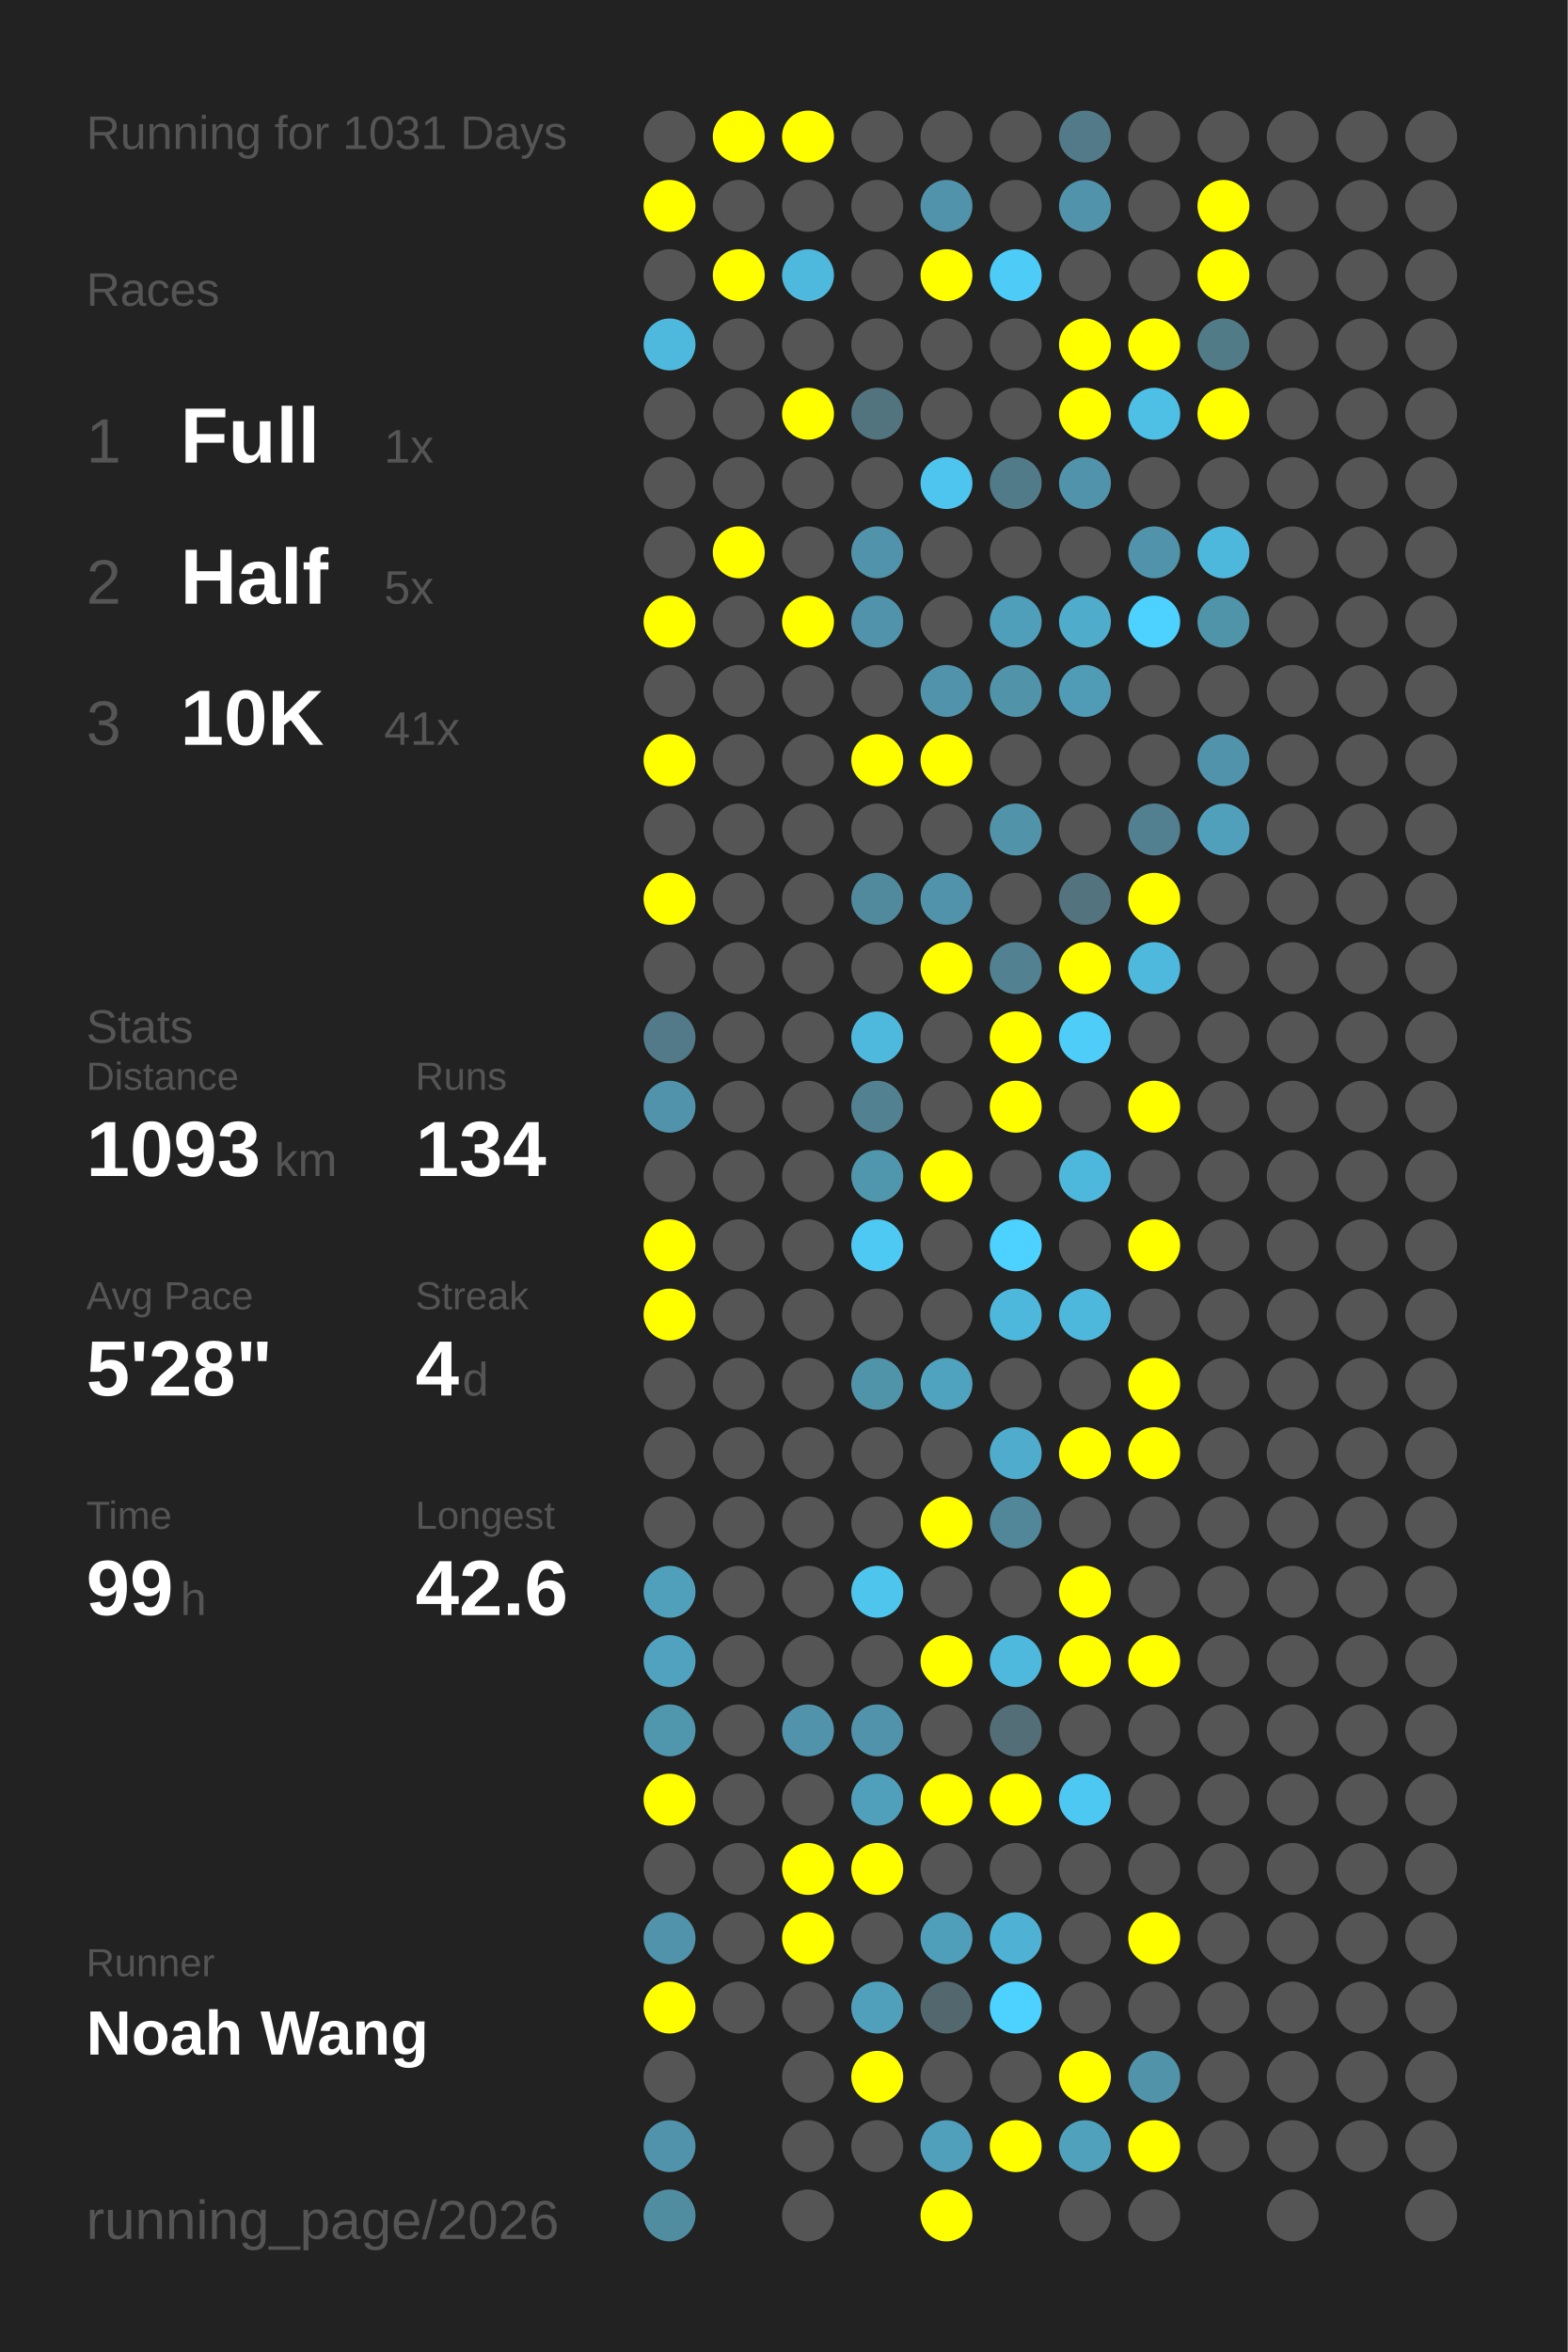
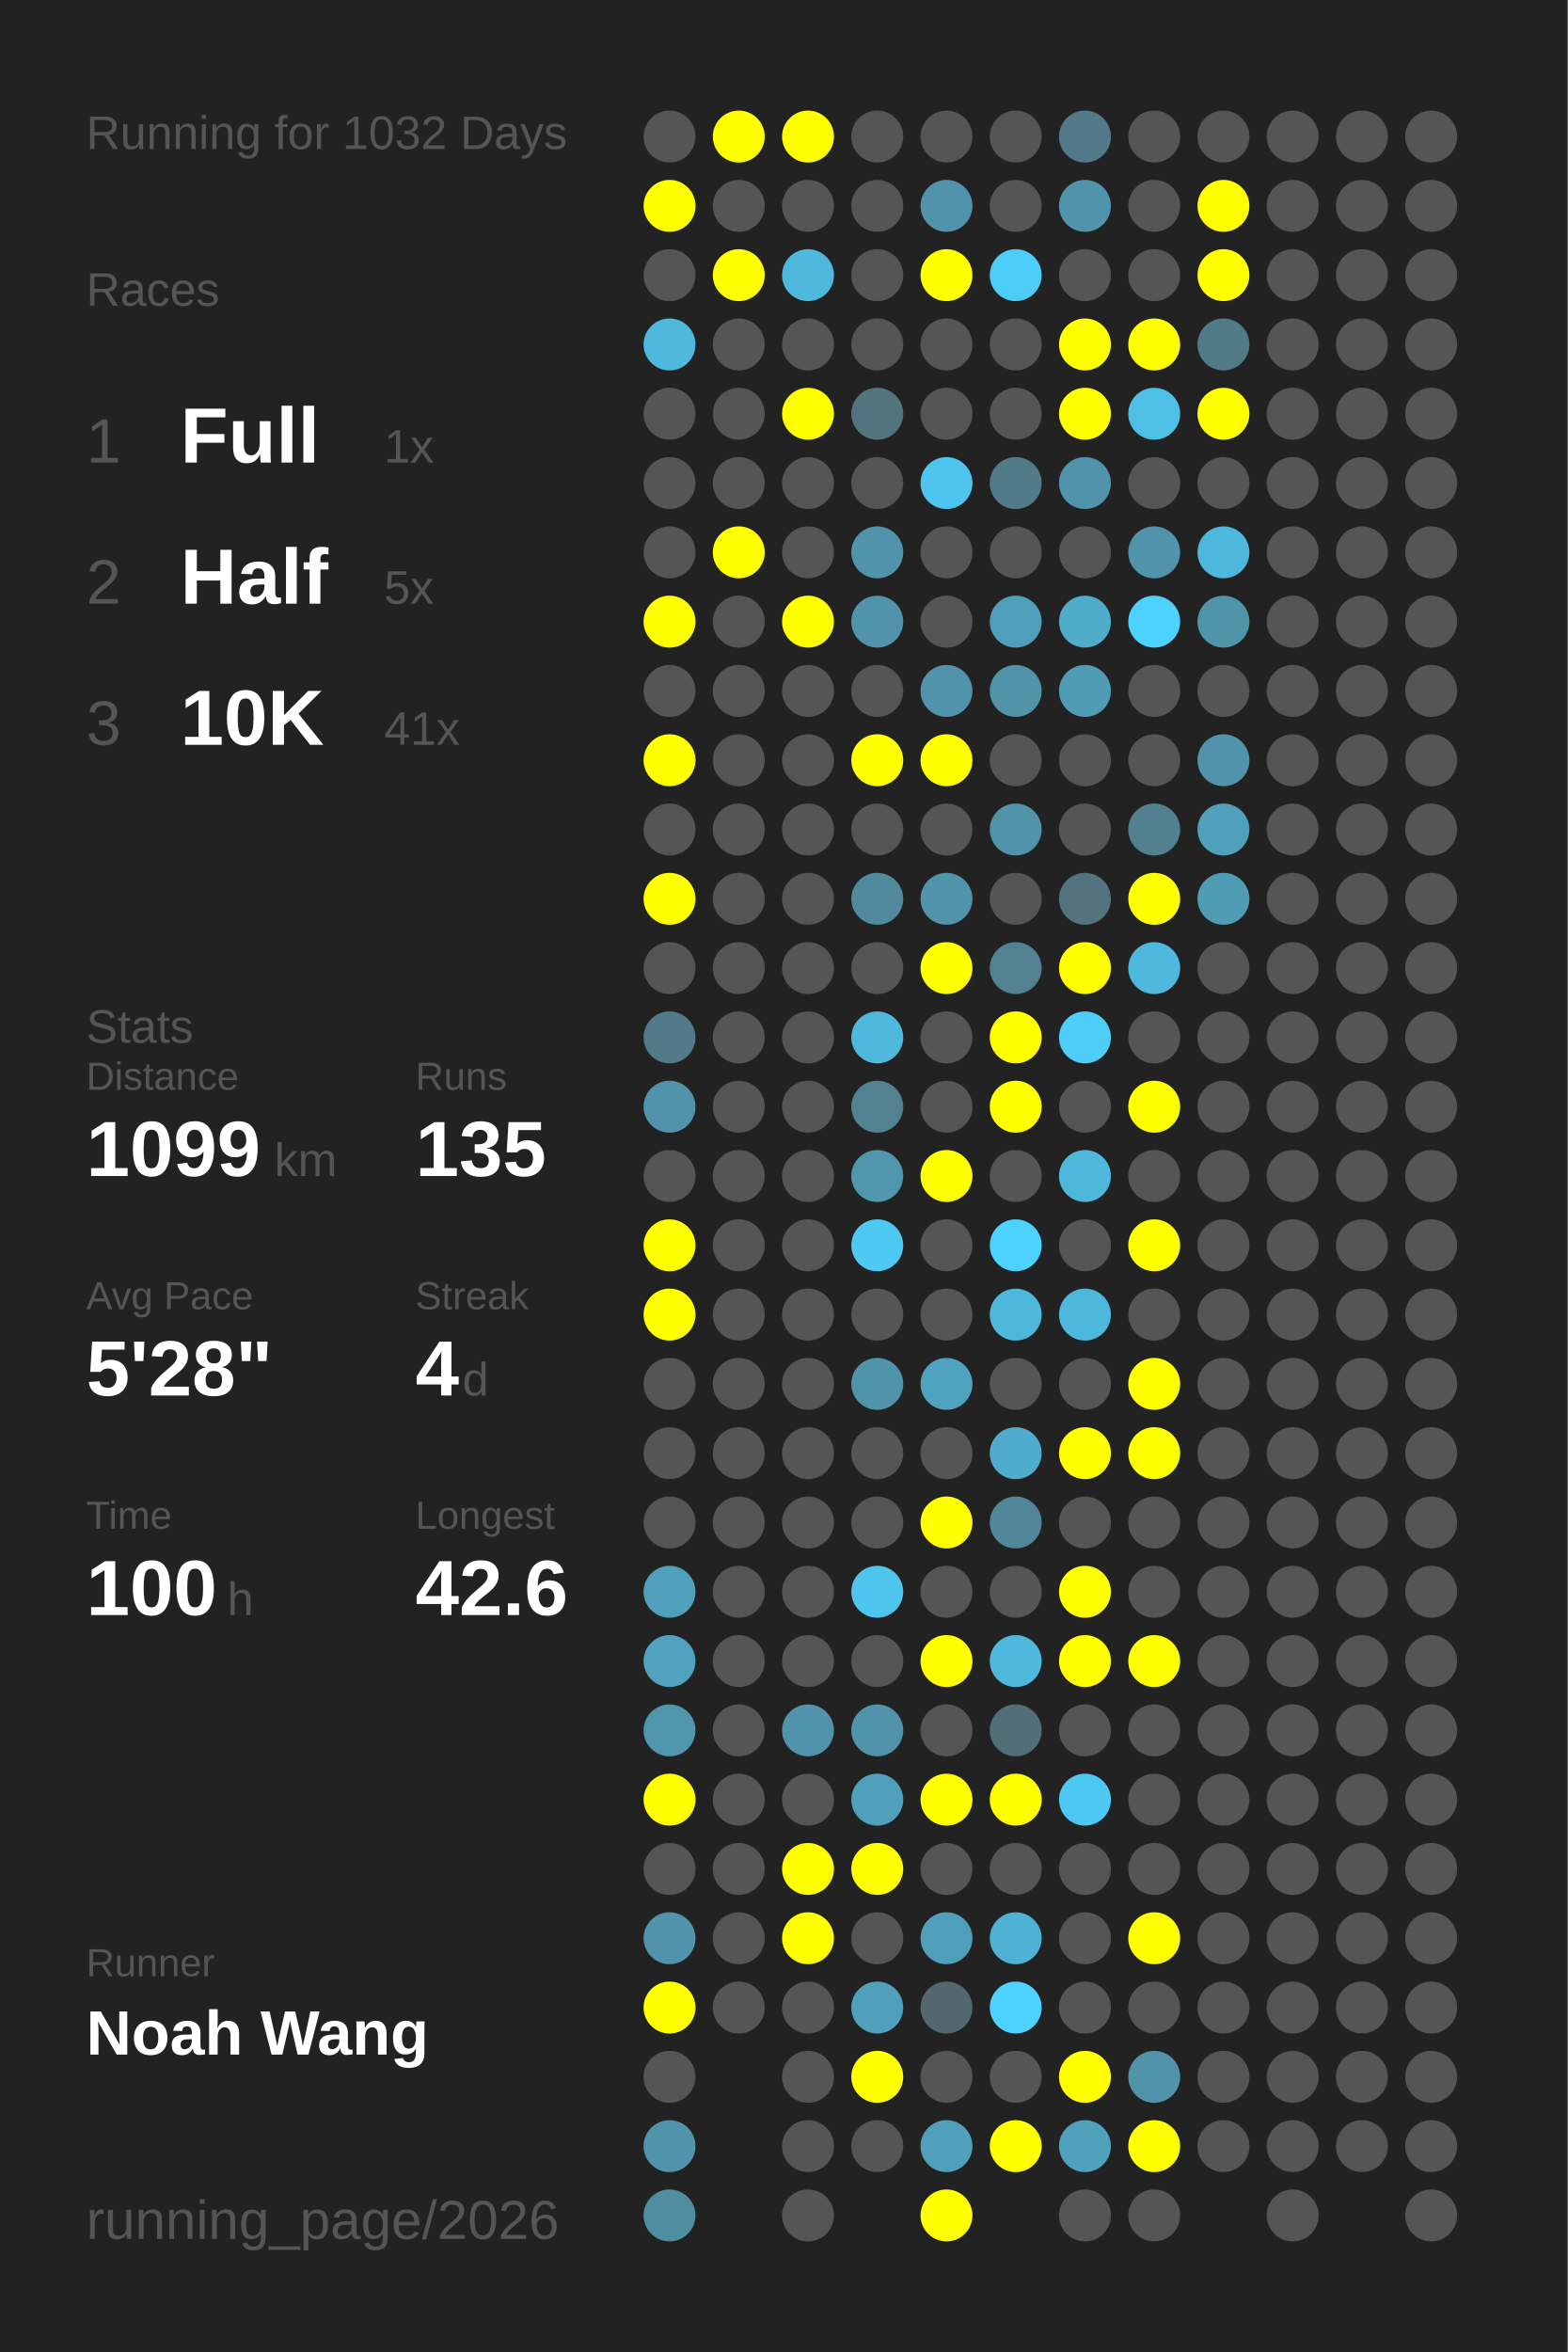
<svg xmlns="http://www.w3.org/2000/svg" baseProfile="full" height="300mm" version="1.1" viewBox="0,0,200,300" width="200mm">
  <defs />
  <rect fill="#222222" height="300" width="200" x="0" y="0" />
-   <text fill="#555555" style="font-size:6px; font-family:Arial;" x="11" y="19">Running for 1031 Days</text>
+   <text fill="#555555" style="font-size:6px; font-family:Arial;" x="11" y="19">Running for 1032 Days</text>
  <text fill="#555555" style="font-size:6px; font-family:Arial;" x="11" y="39">Races</text>
  <text fill="#555555" style="font-size:8px; font-family:Arial;" x="11" y="59">1</text>
  <text fill="#FFFFFF" style="font-size:10px; font-family:Arial; font-weight:bold;" x="23" y="59">Full</text>
  <text fill="#555555" style="font-size:6px; font-family:Arial;" x="49" y="59">1x</text>
  <text fill="#555555" style="font-size:8px; font-family:Arial;" x="11" y="77">2</text>
  <text fill="#FFFFFF" style="font-size:10px; font-family:Arial; font-weight:bold;" x="23" y="77">Half</text>
  <text fill="#555555" style="font-size:6px; font-family:Arial;" x="49" y="77">5x</text>
  <text fill="#555555" style="font-size:8px; font-family:Arial;" x="11" y="95">3</text>
  <text fill="#FFFFFF" style="font-size:10px; font-family:Arial; font-weight:bold;" x="23" y="95">10K</text>
  <text fill="#555555" style="font-size:6px; font-family:Arial;" x="49" y="95">41x</text>
  <text fill="#555555" style="font-size:6px; font-family:Arial;" x="11" y="133">Stats</text>
  <text fill="#555555" style="font-size:5px; font-family:Arial;" x="11" y="139">Distance</text>
-   <text fill="#FFFFFF" style="font-size:10px; font-family:Arial; font-weight:bold;" x="11" y="150">1093</text>
+   <text fill="#FFFFFF" style="font-size:10px; font-family:Arial; font-weight:bold;" x="11" y="150">1099</text>
  <text fill="#555555" style="font-size:6px; font-family:Arial;" x="35" y="150">km</text>
  <text fill="#555555" style="font-size:5px; font-family:Arial;" x="53" y="139">Runs</text>
-   <text fill="#FFFFFF" style="font-size:10px; font-family:Arial; font-weight:bold;" x="53" y="150">134</text>
+   <text fill="#FFFFFF" style="font-size:10px; font-family:Arial; font-weight:bold;" x="53" y="150">135</text>
  <text fill="#555555" style="font-size:5px; font-family:Arial;" x="11" y="167">Avg Pace</text>
  <text fill="#FFFFFF" style="font-size:10px; font-family:Arial; font-weight:bold;" x="11" y="178">5'28"</text>
  <text fill="#555555" style="font-size:5px; font-family:Arial;" x="53" y="167">Streak</text>
  <text fill="#FFFFFF" style="font-size:10px; font-family:Arial; font-weight:bold;" x="53" y="178">4</text>
  <text fill="#555555" style="font-size:6px; font-family:Arial;" x="59" y="178">d</text>
  <text fill="#555555" style="font-size:5px; font-family:Arial;" x="11" y="195">Time</text>
-   <text fill="#FFFFFF" style="font-size:10px; font-family:Arial; font-weight:bold;" x="11" y="206">99</text>
-   <text fill="#555555" style="font-size:6px; font-family:Arial;" x="23" y="206">h</text>
+   <text fill="#FFFFFF" style="font-size:10px; font-family:Arial; font-weight:bold;" x="11" y="206">100</text>
+   <text fill="#555555" style="font-size:6px; font-family:Arial;" x="29" y="206">h</text>
  <text fill="#555555" style="font-size:5px; font-family:Arial;" x="53" y="195">Longest</text>
  <text fill="#FFFFFF" style="font-size:10px; font-family:Arial; font-weight:bold;" x="53" y="206">42.6</text>
  <text fill="#555555" style="font-size:5px; font-family:Arial;" x="11" y="252.065">Runner</text>
  <text fill="#FFFFFF" style="font-size:8px; font-family:Arial; font-weight:bold;" x="11" y="262.065">Noah Wang</text>
  <text fill="#555555" style="font-size:7px; font-family:Arial;" x="11" y="285.581">running_page/2026</text>
  <circle cx="85.417" cy="17.419" fill="#555555" r="3.312" />
  <circle cx="85.417" cy="26.258" fill="#FFFF00" r="3.312" />
  <circle cx="85.417" cy="35.097" fill="#555555" r="3.312" />
  <circle cx="85.417" cy="43.935" fill="#4eb9dd" r="3.312" />
  <circle cx="85.417" cy="52.774" fill="#555555" r="3.312" />
  <circle cx="85.417" cy="61.613" fill="#555555" r="3.312" />
  <circle cx="85.417" cy="70.452" fill="#555555" r="3.312" />
  <circle cx="85.417" cy="79.29" fill="#FFFF00" r="3.312" />
  <circle cx="85.417" cy="88.129" fill="#555555" r="3.312" />
  <circle cx="85.417" cy="96.968" fill="#FFFF00" r="3.312" />
  <circle cx="85.417" cy="105.806" fill="#555555" r="3.312" />
  <circle cx="85.417" cy="114.645" fill="#FFFF00" r="3.312" />
  <circle cx="85.417" cy="123.484" fill="#555555" r="3.312" />
  <circle cx="85.417" cy="132.323" fill="#527a88" r="3.312" />
  <circle cx="85.417" cy="141.161" fill="#5093aa" r="3.312" />
  <circle cx="85.417" cy="150" fill="#555555" r="3.312" />
  <circle cx="85.417" cy="158.839" fill="#FFFF00" r="3.312" />
  <circle cx="85.417" cy="167.677" fill="#FFFF00" r="3.312" />
  <circle cx="85.417" cy="176.516" fill="#555555" r="3.312" />
  <circle cx="85.417" cy="185.355" fill="#555555" r="3.312" />
  <circle cx="85.417" cy="194.194" fill="#555555" r="3.312" />
  <circle cx="85.417" cy="203.032" fill="#50a0bb" r="3.312" />
  <circle cx="85.417" cy="211.871" fill="#50a2be" r="3.312" />
  <circle cx="85.417" cy="220.71" fill="#5096ad" r="3.312" />
  <circle cx="85.417" cy="229.548" fill="#FFFF00" r="3.312" />
  <circle cx="85.417" cy="238.387" fill="#555555" r="3.312" />
  <circle cx="85.417" cy="247.226" fill="#5093aa" r="3.312" />
  <circle cx="85.417" cy="256.065" fill="#FFFF00" r="3.312" />
  <circle cx="85.417" cy="264.903" fill="#555555" r="3.312" />
  <circle cx="85.417" cy="273.742" fill="#5093aa" r="3.312" />
  <circle cx="85.417" cy="282.581" fill="#518da1" r="3.312" />
  <circle cx="94.25" cy="17.419" fill="#FFFF00" r="3.312" />
  <circle cx="94.25" cy="26.258" fill="#555555" r="3.312" />
  <circle cx="94.25" cy="35.097" fill="#FFFF00" r="3.312" />
  <circle cx="94.25" cy="43.935" fill="#555555" r="3.312" />
  <circle cx="94.25" cy="52.774" fill="#555555" r="3.312" />
  <circle cx="94.25" cy="61.613" fill="#555555" r="3.312" />
  <circle cx="94.25" cy="70.452" fill="#FFFF00" r="3.312" />
  <circle cx="94.25" cy="79.29" fill="#555555" r="3.312" />
  <circle cx="94.25" cy="88.129" fill="#555555" r="3.312" />
  <circle cx="94.25" cy="96.968" fill="#555555" r="3.312" />
  <circle cx="94.25" cy="105.806" fill="#555555" r="3.312" />
  <circle cx="94.25" cy="114.645" fill="#555555" r="3.312" />
  <circle cx="94.25" cy="123.484" fill="#555555" r="3.312" />
  <circle cx="94.25" cy="132.323" fill="#555555" r="3.312" />
  <circle cx="94.25" cy="141.161" fill="#555555" r="3.312" />
  <circle cx="94.25" cy="150" fill="#555555" r="3.312" />
  <circle cx="94.25" cy="158.839" fill="#555555" r="3.312" />
  <circle cx="94.25" cy="167.677" fill="#555555" r="3.312" />
  <circle cx="94.25" cy="176.516" fill="#555555" r="3.312" />
  <circle cx="94.25" cy="185.355" fill="#555555" r="3.312" />
  <circle cx="94.25" cy="194.194" fill="#555555" r="3.312" />
  <circle cx="94.25" cy="203.032" fill="#555555" r="3.312" />
  <circle cx="94.25" cy="211.871" fill="#555555" r="3.312" />
  <circle cx="94.25" cy="220.71" fill="#555555" r="3.312" />
  <circle cx="94.25" cy="229.548" fill="#555555" r="3.312" />
  <circle cx="94.25" cy="238.387" fill="#555555" r="3.312" />
  <circle cx="94.25" cy="247.226" fill="#555555" r="3.312" />
  <circle cx="94.25" cy="256.065" fill="#555555" r="3.312" />
  <circle cx="103.083" cy="17.419" fill="#FFFF00" r="3.312" />
  <circle cx="103.083" cy="26.258" fill="#555555" r="3.312" />
  <circle cx="103.083" cy="35.097" fill="#4eb9dd" r="3.312" />
  <circle cx="103.083" cy="43.935" fill="#555555" r="3.312" />
  <circle cx="103.083" cy="52.774" fill="#FFFF00" r="3.312" />
  <circle cx="103.083" cy="61.613" fill="#555555" r="3.312" />
  <circle cx="103.083" cy="70.452" fill="#555555" r="3.312" />
  <circle cx="103.083" cy="79.29" fill="#FFFF00" r="3.312" />
  <circle cx="103.083" cy="88.129" fill="#555555" r="3.312" />
  <circle cx="103.083" cy="96.968" fill="#555555" r="3.312" />
  <circle cx="103.083" cy="105.806" fill="#555555" r="3.312" />
  <circle cx="103.083" cy="114.645" fill="#555555" r="3.312" />
  <circle cx="103.083" cy="123.484" fill="#555555" r="3.312" />
  <circle cx="103.083" cy="132.323" fill="#555555" r="3.312" />
  <circle cx="103.083" cy="141.161" fill="#555555" r="3.312" />
  <circle cx="103.083" cy="150" fill="#555555" r="3.312" />
  <circle cx="103.083" cy="158.839" fill="#555555" r="3.312" />
  <circle cx="103.083" cy="167.677" fill="#555555" r="3.312" />
  <circle cx="103.083" cy="176.516" fill="#555555" r="3.312" />
  <circle cx="103.083" cy="185.355" fill="#555555" r="3.312" />
  <circle cx="103.083" cy="194.194" fill="#555555" r="3.312" />
  <circle cx="103.083" cy="203.032" fill="#555555" r="3.312" />
  <circle cx="103.083" cy="211.871" fill="#555555" r="3.312" />
  <circle cx="103.083" cy="220.71" fill="#5093aa" r="3.312" />
  <circle cx="103.083" cy="229.548" fill="#555555" r="3.312" />
  <circle cx="103.083" cy="238.387" fill="#FFFF00" r="3.312" />
  <circle cx="103.083" cy="247.226" fill="#FFFF00" r="3.312" />
  <circle cx="103.083" cy="256.065" fill="#555555" r="3.312" />
  <circle cx="103.083" cy="264.903" fill="#555555" r="3.312" />
  <circle cx="103.083" cy="273.742" fill="#555555" r="3.312" />
  <circle cx="103.083" cy="282.581" fill="#555555" r="3.312" />
  <circle cx="111.917" cy="17.419" fill="#555555" r="3.312" />
  <circle cx="111.917" cy="26.258" fill="#555555" r="3.312" />
  <circle cx="111.917" cy="35.097" fill="#555555" r="3.312" />
  <circle cx="111.917" cy="43.935" fill="#555555" r="3.312" />
  <circle cx="111.917" cy="52.774" fill="#52747f" r="3.312" />
  <circle cx="111.917" cy="61.613" fill="#555555" r="3.312" />
  <circle cx="111.917" cy="70.452" fill="#5093aa" r="3.312" />
  <circle cx="111.917" cy="79.29" fill="#5093aa" r="3.312" />
  <circle cx="111.917" cy="88.129" fill="#555555" r="3.312" />
  <circle cx="111.917" cy="96.968" fill="#FFFF00" r="3.312" />
  <circle cx="111.917" cy="105.806" fill="#555555" r="3.312" />
  <circle cx="111.917" cy="114.645" fill="#518a9d" r="3.312" />
  <circle cx="111.917" cy="123.484" fill="#555555" r="3.312" />
  <circle cx="111.917" cy="132.323" fill="#4eb9dd" r="3.312" />
  <circle cx="111.917" cy="141.161" fill="#528191" r="3.312" />
  <circle cx="111.917" cy="150" fill="#5096ad" r="3.312" />
  <circle cx="111.917" cy="158.839" fill="#4dc9f3" r="3.312" />
  <circle cx="111.917" cy="167.677" fill="#555555" r="3.312" />
  <circle cx="111.917" cy="176.516" fill="#5094aa" r="3.312" />
  <circle cx="111.917" cy="185.355" fill="#555555" r="3.312" />
  <circle cx="111.917" cy="194.194" fill="#555555" r="3.312" />
  <circle cx="111.917" cy="203.032" fill="#4dc5ed" r="3.312" />
  <circle cx="111.917" cy="211.871" fill="#555555" r="3.312" />
  <circle cx="111.917" cy="220.71" fill="#5093aa" r="3.312" />
  <circle cx="111.917" cy="229.548" fill="#50a0bb" r="3.312" />
  <circle cx="111.917" cy="238.387" fill="#FFFF00" r="3.312" />
  <circle cx="111.917" cy="247.226" fill="#555555" r="3.312" />
  <circle cx="111.917" cy="256.065" fill="#50a0bb" r="3.312" />
  <circle cx="111.917" cy="264.903" fill="#FFFF00" r="3.312" />
  <circle cx="111.917" cy="273.742" fill="#555555" r="3.312" />
  <circle cx="120.75" cy="17.419" fill="#555555" r="3.312" />
  <circle cx="120.75" cy="26.258" fill="#5093aa" r="3.312" />
  <circle cx="120.75" cy="35.097" fill="#FFFF00" r="3.312" />
  <circle cx="120.75" cy="43.935" fill="#555555" r="3.312" />
  <circle cx="120.75" cy="52.774" fill="#555555" r="3.312" />
  <circle cx="120.75" cy="61.613" fill="#4dc5ee" r="3.312" />
  <circle cx="120.75" cy="70.452" fill="#555555" r="3.312" />
  <circle cx="120.75" cy="79.29" fill="#555555" r="3.312" />
  <circle cx="120.75" cy="88.129" fill="#5093aa" r="3.312" />
  <circle cx="120.75" cy="96.968" fill="#FFFF00" r="3.312" />
  <circle cx="120.75" cy="105.806" fill="#555555" r="3.312" />
  <circle cx="120.75" cy="114.645" fill="#5093aa" r="3.312" />
  <circle cx="120.75" cy="123.484" fill="#FFFF00" r="3.312" />
  <circle cx="120.75" cy="132.323" fill="#555555" r="3.312" />
  <circle cx="120.75" cy="141.161" fill="#555555" r="3.312" />
  <circle cx="120.75" cy="150" fill="#FFFF00" r="3.312" />
  <circle cx="120.75" cy="158.839" fill="#555555" r="3.312" />
  <circle cx="120.75" cy="167.677" fill="#555555" r="3.312" />
  <circle cx="120.75" cy="176.516" fill="#4fa3bf" r="3.312" />
  <circle cx="120.75" cy="185.355" fill="#555555" r="3.312" />
  <circle cx="120.75" cy="194.194" fill="#FFFF00" r="3.312" />
  <circle cx="120.75" cy="203.032" fill="#555555" r="3.312" />
  <circle cx="120.75" cy="211.871" fill="#FFFF00" r="3.312" />
  <circle cx="120.75" cy="220.71" fill="#555555" r="3.312" />
  <circle cx="120.75" cy="229.548" fill="#FFFF00" r="3.312" />
  <circle cx="120.75" cy="238.387" fill="#555555" r="3.312" />
  <circle cx="120.75" cy="247.226" fill="#509fba" r="3.312" />
  <circle cx="120.75" cy="256.065" fill="#53676e" r="3.312" />
  <circle cx="120.75" cy="264.903" fill="#555555" r="3.312" />
  <circle cx="120.75" cy="273.742" fill="#50a0bb" r="3.312" />
  <circle cx="120.75" cy="282.581" fill="#FFFF00" r="3.312" />
  <circle cx="129.583" cy="17.419" fill="#555555" r="3.312" />
  <circle cx="129.583" cy="26.258" fill="#555555" r="3.312" />
  <circle cx="129.583" cy="35.097" fill="#4dccf7" r="3.312" />
  <circle cx="129.583" cy="43.935" fill="#555555" r="3.312" />
  <circle cx="129.583" cy="52.774" fill="#555555" r="3.312" />
  <circle cx="129.583" cy="61.613" fill="#527b89" r="3.312" />
  <circle cx="129.583" cy="70.452" fill="#555555" r="3.312" />
  <circle cx="129.583" cy="79.29" fill="#509fba" r="3.312" />
  <circle cx="129.583" cy="88.129" fill="#5193a9" r="3.312" />
  <circle cx="129.583" cy="96.968" fill="#555555" r="3.312" />
  <circle cx="129.583" cy="105.806" fill="#5193a9" r="3.312" />
  <circle cx="129.583" cy="114.645" fill="#555555" r="3.312" />
  <circle cx="129.583" cy="123.484" fill="#528192" r="3.312" />
  <circle cx="129.583" cy="132.323" fill="#FFFF00" r="3.312" />
  <circle cx="129.583" cy="141.161" fill="#FFFF00" r="3.312" />
  <circle cx="129.583" cy="150" fill="#555555" r="3.312" />
  <circle cx="129.583" cy="158.839" fill="#4dd1fe" r="3.312" />
  <circle cx="129.583" cy="167.677" fill="#4eb8dc" r="3.312" />
  <circle cx="129.583" cy="176.516" fill="#555555" r="3.312" />
  <circle cx="129.583" cy="185.355" fill="#4faccc" r="3.312" />
  <circle cx="129.583" cy="194.194" fill="#518799" r="3.312" />
  <circle cx="129.583" cy="203.032" fill="#555555" r="3.312" />
  <circle cx="129.583" cy="211.871" fill="#4eb9dd" r="3.312" />
  <circle cx="129.583" cy="220.71" fill="#536e77" r="3.312" />
  <circle cx="129.583" cy="229.548" fill="#FFFF00" r="3.312" />
  <circle cx="129.583" cy="238.387" fill="#555555" r="3.312" />
  <circle cx="129.583" cy="247.226" fill="#4fb2d4" r="3.312" />
  <circle cx="129.583" cy="256.065" fill="#4dd1fe" r="3.312" />
  <circle cx="129.583" cy="264.903" fill="#555555" r="3.312" />
  <circle cx="129.583" cy="273.742" fill="#FFFF00" r="3.312" />
  <circle cx="138.417" cy="17.419" fill="#527a88" r="3.312" />
  <circle cx="138.417" cy="26.258" fill="#5093aa" r="3.312" />
  <circle cx="138.417" cy="35.097" fill="#555555" r="3.312" />
  <circle cx="138.417" cy="43.935" fill="#FFFF00" r="3.312" />
  <circle cx="138.417" cy="52.774" fill="#FFFF00" r="3.312" />
  <circle cx="138.417" cy="61.613" fill="#5093aa" r="3.312" />
  <circle cx="138.417" cy="70.452" fill="#555555" r="3.312" />
  <circle cx="138.417" cy="79.29" fill="#4faccb" r="3.312" />
  <circle cx="138.417" cy="88.129" fill="#509cb6" r="3.312" />
  <circle cx="138.417" cy="96.968" fill="#555555" r="3.312" />
  <circle cx="138.417" cy="105.806" fill="#555555" r="3.312" />
  <circle cx="138.417" cy="114.645" fill="#53737e" r="3.312" />
  <circle cx="138.417" cy="123.484" fill="#FFFF00" r="3.312" />
  <circle cx="138.417" cy="132.323" fill="#4dcdf8" r="3.312" />
  <circle cx="138.417" cy="141.161" fill="#555555" r="3.312" />
  <circle cx="138.417" cy="150" fill="#4eb8dc" r="3.312" />
  <circle cx="138.417" cy="158.839" fill="#555555" r="3.312" />
  <circle cx="138.417" cy="167.677" fill="#4eb8dc" r="3.312" />
  <circle cx="138.417" cy="176.516" fill="#555555" r="3.312" />
  <circle cx="138.417" cy="185.355" fill="#FFFF00" r="3.312" />
  <circle cx="138.417" cy="194.194" fill="#555555" r="3.312" />
  <circle cx="138.417" cy="203.032" fill="#FFFF00" r="3.312" />
  <circle cx="138.417" cy="211.871" fill="#FFFF00" r="3.312" />
  <circle cx="138.417" cy="220.71" fill="#555555" r="3.312" />
  <circle cx="138.417" cy="229.548" fill="#4dc8f2" r="3.312" />
  <circle cx="138.417" cy="238.387" fill="#555555" r="3.312" />
  <circle cx="138.417" cy="247.226" fill="#555555" r="3.312" />
  <circle cx="138.417" cy="256.065" fill="#555555" r="3.312" />
  <circle cx="138.417" cy="264.903" fill="#FFFF00" r="3.312" />
  <circle cx="138.417" cy="273.742" fill="#50a1bc" r="3.312" />
  <circle cx="138.417" cy="282.581" fill="#555555" r="3.312" />
  <circle cx="147.25" cy="17.419" fill="#555555" r="3.312" />
  <circle cx="147.25" cy="26.258" fill="#555555" r="3.312" />
  <circle cx="147.25" cy="35.097" fill="#555555" r="3.312" />
  <circle cx="147.25" cy="43.935" fill="#FFFF00" r="3.312" />
  <circle cx="147.25" cy="52.774" fill="#4ebfe5" r="3.312" />
  <circle cx="147.25" cy="61.613" fill="#555555" r="3.312" />
  <circle cx="147.25" cy="70.452" fill="#5093aa" r="3.312" />
  <circle cx="147.25" cy="79.29" fill="#4dd1fe" r="3.312" />
  <circle cx="147.25" cy="88.129" fill="#555555" r="3.312" />
  <circle cx="147.25" cy="96.968" fill="#555555" r="3.312" />
  <circle cx="147.25" cy="105.806" fill="#528090" r="3.312" />
  <circle cx="147.25" cy="114.645" fill="#FFFF00" r="3.312" />
  <circle cx="147.25" cy="123.484" fill="#4eb9dd" r="3.312" />
  <circle cx="147.25" cy="132.323" fill="#555555" r="3.312" />
  <circle cx="147.25" cy="141.161" fill="#FFFF00" r="3.312" />
  <circle cx="147.25" cy="150" fill="#555555" r="3.312" />
  <circle cx="147.25" cy="158.839" fill="#FFFF00" r="3.312" />
  <circle cx="147.25" cy="167.677" fill="#555555" r="3.312" />
  <circle cx="147.25" cy="176.516" fill="#FFFF00" r="3.312" />
  <circle cx="147.25" cy="185.355" fill="#FFFF00" r="3.312" />
  <circle cx="147.25" cy="194.194" fill="#555555" r="3.312" />
  <circle cx="147.25" cy="203.032" fill="#555555" r="3.312" />
  <circle cx="147.25" cy="211.871" fill="#FFFF00" r="3.312" />
  <circle cx="147.25" cy="220.71" fill="#555555" r="3.312" />
  <circle cx="147.25" cy="229.548" fill="#555555" r="3.312" />
  <circle cx="147.25" cy="238.387" fill="#555555" r="3.312" />
  <circle cx="147.25" cy="247.226" fill="#FFFF00" r="3.312" />
  <circle cx="147.25" cy="256.065" fill="#555555" r="3.312" />
  <circle cx="147.25" cy="264.903" fill="#5193a9" r="3.312" />
  <circle cx="147.25" cy="273.742" fill="#FFFF00" r="3.312" />
  <circle cx="147.25" cy="282.581" fill="#555555" r="3.312" />
  <circle cx="156.083" cy="17.419" fill="#555555" r="3.312" />
  <circle cx="156.083" cy="26.258" fill="#FFFF00" r="3.312" />
  <circle cx="156.083" cy="35.097" fill="#FFFF00" r="3.312" />
  <circle cx="156.083" cy="43.935" fill="#527b88" r="3.312" />
  <circle cx="156.083" cy="52.774" fill="#FFFF00" r="3.312" />
  <circle cx="156.083" cy="61.613" fill="#555555" r="3.312" />
  <circle cx="156.083" cy="70.452" fill="#4eb8dc" r="3.312" />
  <circle cx="156.083" cy="79.29" fill="#5094aa" r="3.312" />
  <circle cx="156.083" cy="88.129" fill="#555555" r="3.312" />
  <circle cx="156.083" cy="96.968" fill="#5193aa" r="3.312" />
  <circle cx="156.083" cy="105.806" fill="#50a0bb" r="3.312" />
-   <circle cx="156.083" cy="114.645" fill="#555555" r="3.312" />
+   <circle cx="156.083" cy="114.645" fill="#509cb5" r="3.312" />
  <circle cx="156.083" cy="123.484" fill="#555555" r="3.312" />
  <circle cx="156.083" cy="132.323" fill="#555555" r="3.312" />
  <circle cx="156.083" cy="141.161" fill="#555555" r="3.312" />
  <circle cx="156.083" cy="150" fill="#555555" r="3.312" />
  <circle cx="156.083" cy="158.839" fill="#555555" r="3.312" />
  <circle cx="156.083" cy="167.677" fill="#555555" r="3.312" />
  <circle cx="156.083" cy="176.516" fill="#555555" r="3.312" />
  <circle cx="156.083" cy="185.355" fill="#555555" r="3.312" />
  <circle cx="156.083" cy="194.194" fill="#555555" r="3.312" />
  <circle cx="156.083" cy="203.032" fill="#555555" r="3.312" />
  <circle cx="156.083" cy="211.871" fill="#555555" r="3.312" />
  <circle cx="156.083" cy="220.71" fill="#555555" r="3.312" />
  <circle cx="156.083" cy="229.548" fill="#555555" r="3.312" />
  <circle cx="156.083" cy="238.387" fill="#555555" r="3.312" />
  <circle cx="156.083" cy="247.226" fill="#555555" r="3.312" />
  <circle cx="156.083" cy="256.065" fill="#555555" r="3.312" />
  <circle cx="156.083" cy="264.903" fill="#555555" r="3.312" />
  <circle cx="156.083" cy="273.742" fill="#555555" r="3.312" />
  <circle cx="164.917" cy="17.419" fill="#555555" r="3.312" />
  <circle cx="164.917" cy="26.258" fill="#555555" r="3.312" />
  <circle cx="164.917" cy="35.097" fill="#555555" r="3.312" />
  <circle cx="164.917" cy="43.935" fill="#555555" r="3.312" />
  <circle cx="164.917" cy="52.774" fill="#555555" r="3.312" />
  <circle cx="164.917" cy="61.613" fill="#555555" r="3.312" />
  <circle cx="164.917" cy="70.452" fill="#555555" r="3.312" />
  <circle cx="164.917" cy="79.29" fill="#555555" r="3.312" />
  <circle cx="164.917" cy="88.129" fill="#555555" r="3.312" />
  <circle cx="164.917" cy="96.968" fill="#555555" r="3.312" />
  <circle cx="164.917" cy="105.806" fill="#555555" r="3.312" />
  <circle cx="164.917" cy="114.645" fill="#555555" r="3.312" />
  <circle cx="164.917" cy="123.484" fill="#555555" r="3.312" />
  <circle cx="164.917" cy="132.323" fill="#555555" r="3.312" />
  <circle cx="164.917" cy="141.161" fill="#555555" r="3.312" />
  <circle cx="164.917" cy="150" fill="#555555" r="3.312" />
  <circle cx="164.917" cy="158.839" fill="#555555" r="3.312" />
  <circle cx="164.917" cy="167.677" fill="#555555" r="3.312" />
  <circle cx="164.917" cy="176.516" fill="#555555" r="3.312" />
  <circle cx="164.917" cy="185.355" fill="#555555" r="3.312" />
  <circle cx="164.917" cy="194.194" fill="#555555" r="3.312" />
  <circle cx="164.917" cy="203.032" fill="#555555" r="3.312" />
  <circle cx="164.917" cy="211.871" fill="#555555" r="3.312" />
  <circle cx="164.917" cy="220.71" fill="#555555" r="3.312" />
  <circle cx="164.917" cy="229.548" fill="#555555" r="3.312" />
  <circle cx="164.917" cy="238.387" fill="#555555" r="3.312" />
  <circle cx="164.917" cy="247.226" fill="#555555" r="3.312" />
  <circle cx="164.917" cy="256.065" fill="#555555" r="3.312" />
  <circle cx="164.917" cy="264.903" fill="#555555" r="3.312" />
  <circle cx="164.917" cy="273.742" fill="#555555" r="3.312" />
  <circle cx="164.917" cy="282.581" fill="#555555" r="3.312" />
  <circle cx="173.75" cy="17.419" fill="#555555" r="3.312" />
  <circle cx="173.75" cy="26.258" fill="#555555" r="3.312" />
  <circle cx="173.75" cy="35.097" fill="#555555" r="3.312" />
  <circle cx="173.75" cy="43.935" fill="#555555" r="3.312" />
  <circle cx="173.75" cy="52.774" fill="#555555" r="3.312" />
  <circle cx="173.75" cy="61.613" fill="#555555" r="3.312" />
  <circle cx="173.75" cy="70.452" fill="#555555" r="3.312" />
  <circle cx="173.75" cy="79.29" fill="#555555" r="3.312" />
  <circle cx="173.75" cy="88.129" fill="#555555" r="3.312" />
  <circle cx="173.75" cy="96.968" fill="#555555" r="3.312" />
  <circle cx="173.75" cy="105.806" fill="#555555" r="3.312" />
  <circle cx="173.75" cy="114.645" fill="#555555" r="3.312" />
  <circle cx="173.75" cy="123.484" fill="#555555" r="3.312" />
  <circle cx="173.75" cy="132.323" fill="#555555" r="3.312" />
  <circle cx="173.75" cy="141.161" fill="#555555" r="3.312" />
  <circle cx="173.75" cy="150" fill="#555555" r="3.312" />
  <circle cx="173.75" cy="158.839" fill="#555555" r="3.312" />
  <circle cx="173.75" cy="167.677" fill="#555555" r="3.312" />
  <circle cx="173.75" cy="176.516" fill="#555555" r="3.312" />
  <circle cx="173.75" cy="185.355" fill="#555555" r="3.312" />
  <circle cx="173.75" cy="194.194" fill="#555555" r="3.312" />
  <circle cx="173.75" cy="203.032" fill="#555555" r="3.312" />
  <circle cx="173.75" cy="211.871" fill="#555555" r="3.312" />
  <circle cx="173.75" cy="220.71" fill="#555555" r="3.312" />
  <circle cx="173.75" cy="229.548" fill="#555555" r="3.312" />
  <circle cx="173.75" cy="238.387" fill="#555555" r="3.312" />
  <circle cx="173.75" cy="247.226" fill="#555555" r="3.312" />
  <circle cx="173.75" cy="256.065" fill="#555555" r="3.312" />
  <circle cx="173.75" cy="264.903" fill="#555555" r="3.312" />
  <circle cx="173.75" cy="273.742" fill="#555555" r="3.312" />
  <circle cx="182.583" cy="17.419" fill="#555555" r="3.312" />
  <circle cx="182.583" cy="26.258" fill="#555555" r="3.312" />
  <circle cx="182.583" cy="35.097" fill="#555555" r="3.312" />
  <circle cx="182.583" cy="43.935" fill="#555555" r="3.312" />
  <circle cx="182.583" cy="52.774" fill="#555555" r="3.312" />
  <circle cx="182.583" cy="61.613" fill="#555555" r="3.312" />
  <circle cx="182.583" cy="70.452" fill="#555555" r="3.312" />
  <circle cx="182.583" cy="79.29" fill="#555555" r="3.312" />
  <circle cx="182.583" cy="88.129" fill="#555555" r="3.312" />
  <circle cx="182.583" cy="96.968" fill="#555555" r="3.312" />
  <circle cx="182.583" cy="105.806" fill="#555555" r="3.312" />
  <circle cx="182.583" cy="114.645" fill="#555555" r="3.312" />
  <circle cx="182.583" cy="123.484" fill="#555555" r="3.312" />
  <circle cx="182.583" cy="132.323" fill="#555555" r="3.312" />
  <circle cx="182.583" cy="141.161" fill="#555555" r="3.312" />
  <circle cx="182.583" cy="150" fill="#555555" r="3.312" />
  <circle cx="182.583" cy="158.839" fill="#555555" r="3.312" />
  <circle cx="182.583" cy="167.677" fill="#555555" r="3.312" />
  <circle cx="182.583" cy="176.516" fill="#555555" r="3.312" />
  <circle cx="182.583" cy="185.355" fill="#555555" r="3.312" />
  <circle cx="182.583" cy="194.194" fill="#555555" r="3.312" />
  <circle cx="182.583" cy="203.032" fill="#555555" r="3.312" />
  <circle cx="182.583" cy="211.871" fill="#555555" r="3.312" />
  <circle cx="182.583" cy="220.71" fill="#555555" r="3.312" />
  <circle cx="182.583" cy="229.548" fill="#555555" r="3.312" />
  <circle cx="182.583" cy="238.387" fill="#555555" r="3.312" />
  <circle cx="182.583" cy="247.226" fill="#555555" r="3.312" />
  <circle cx="182.583" cy="256.065" fill="#555555" r="3.312" />
  <circle cx="182.583" cy="264.903" fill="#555555" r="3.312" />
  <circle cx="182.583" cy="273.742" fill="#555555" r="3.312" />
  <circle cx="182.583" cy="282.581" fill="#555555" r="3.312" />
</svg>
